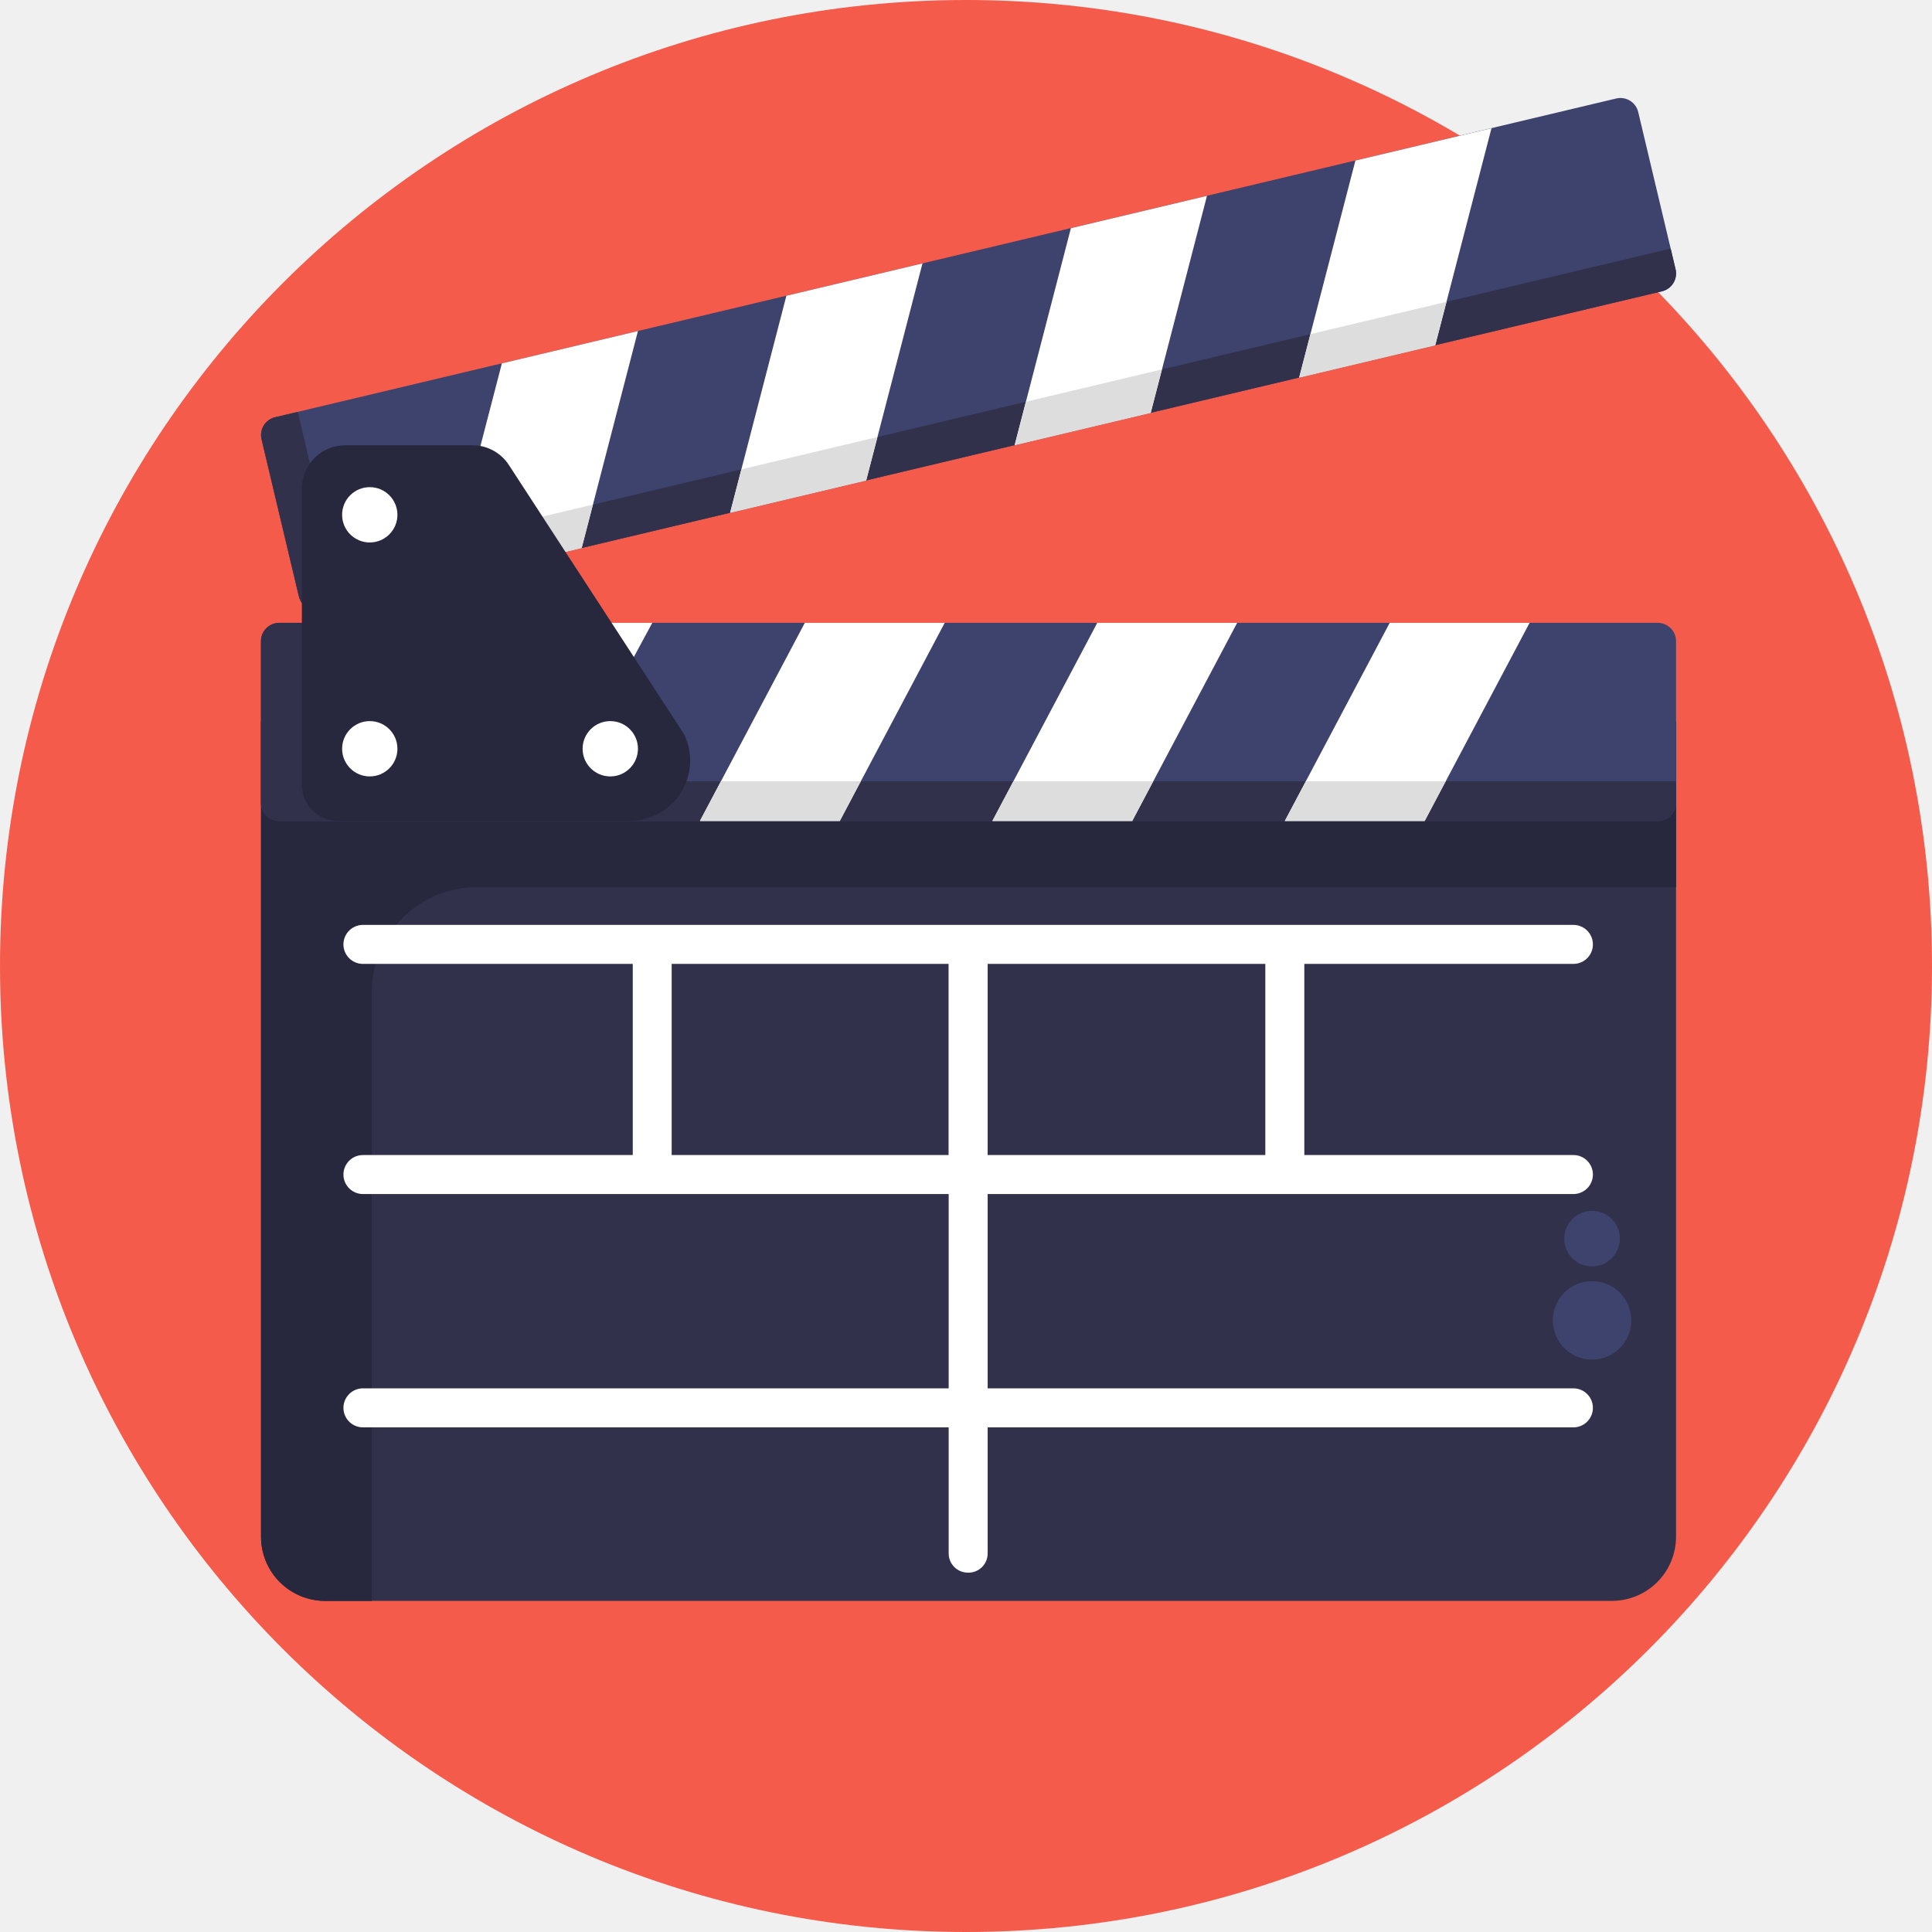
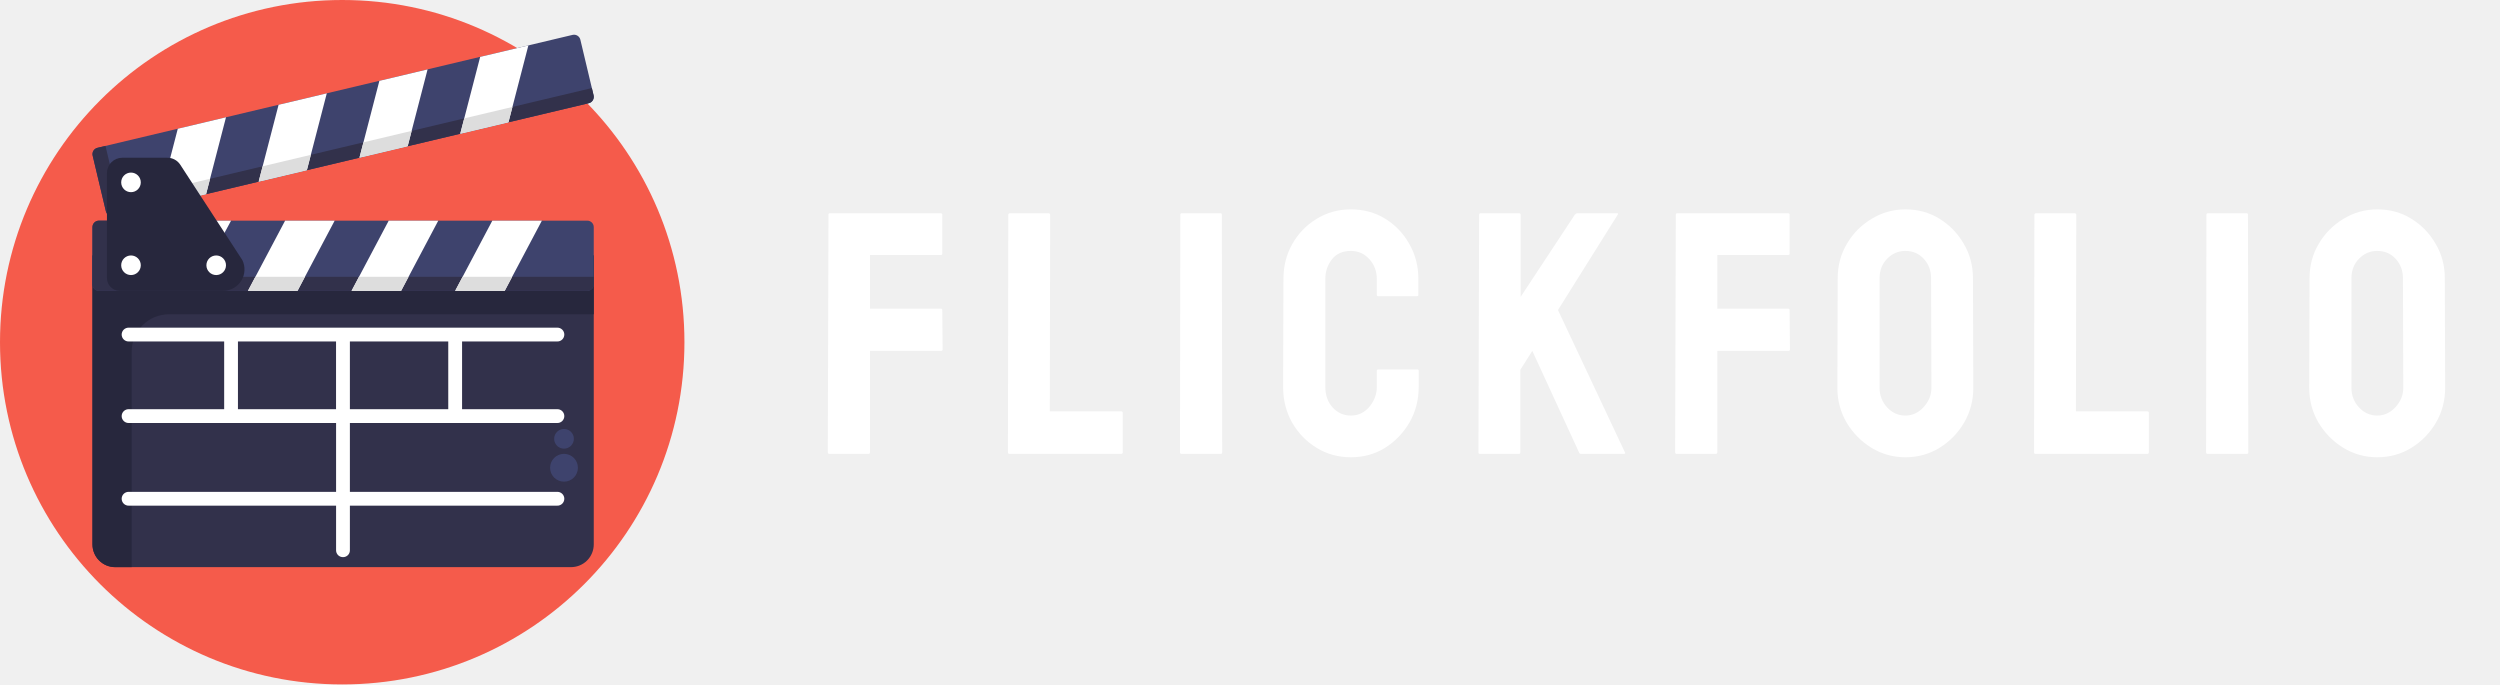
- <svg xmlns="http://www.w3.org/2000/svg" width="95" height="95" viewBox="0 0 95 95" fill="none">
-   <g clip-path="url(#clip0_14_406)">
+ <svg xmlns="http://www.w3.org/2000/svg" width="347" height="95" viewBox="0 0 347 95" fill="none">
+   <path d="M120.523 63H115.133C114.977 63 114.898 62.922 114.898 62.766L114.992 29.789C114.992 29.664 115.055 29.602 115.18 29.602H130.555C130.711 29.602 130.789 29.664 130.789 29.789V35.203C130.789 35.328 130.727 35.391 130.602 35.391H120.758V42.844H130.602C130.727 42.844 130.789 42.922 130.789 43.078L130.836 48.516C130.836 48.641 130.758 48.703 130.602 48.703H120.758V62.766C120.758 62.922 120.68 63 120.523 63ZM155.605 63H140.089C139.964 63 139.902 62.922 139.902 62.766L139.948 29.836C139.948 29.68 140.027 29.602 140.183 29.602H145.527C145.683 29.602 145.761 29.68 145.761 29.836L145.714 57.094H155.605C155.761 57.094 155.839 57.172 155.839 57.328V62.766C155.839 62.922 155.761 63 155.605 63ZM169.452 63H164.014C163.858 63 163.78 62.922 163.78 62.766L163.827 29.789C163.827 29.664 163.889 29.602 164.014 29.602H169.405C169.53 29.602 169.592 29.664 169.592 29.789L169.639 62.766C169.639 62.922 169.577 63 169.452 63ZM187.494 63.469C185.759 63.469 184.173 63.031 182.736 62.156C181.314 61.281 180.181 60.109 179.338 58.641C178.509 57.156 178.095 55.508 178.095 53.695L178.142 38.719C178.142 36.938 178.548 35.328 179.361 33.891C180.173 32.438 181.291 31.273 182.713 30.398C184.15 29.508 185.744 29.062 187.494 29.062C189.275 29.062 190.861 29.492 192.252 30.352C193.658 31.211 194.775 32.375 195.603 33.844C196.447 35.297 196.869 36.922 196.869 38.719V40.922C196.869 41.047 196.806 41.109 196.681 41.109H191.291C191.166 41.109 191.103 41.047 191.103 40.922V38.719C191.103 37.656 190.759 36.742 190.072 35.977C189.384 35.211 188.525 34.828 187.494 34.828C186.353 34.828 185.478 35.219 184.869 36C184.259 36.781 183.955 37.688 183.955 38.719V53.695C183.955 54.867 184.298 55.828 184.986 56.578C185.673 57.312 186.509 57.68 187.494 57.68C188.525 57.68 189.384 57.273 190.072 56.461C190.759 55.633 191.103 54.711 191.103 53.695V51.469C191.103 51.344 191.166 51.281 191.291 51.281H196.728C196.853 51.281 196.916 51.344 196.916 51.469V53.695C196.916 55.492 196.494 57.133 195.65 58.617C194.791 60.086 193.658 61.266 192.252 62.156C190.845 63.031 189.259 63.469 187.494 63.469ZM210.833 63H205.395C205.27 63 205.208 62.922 205.208 62.766L205.302 29.836C205.302 29.68 205.364 29.602 205.489 29.602H210.88C211.005 29.602 211.067 29.68 211.067 29.836V41.203L218.591 29.789C218.716 29.664 218.833 29.602 218.942 29.602H224.45C224.591 29.602 224.622 29.664 224.544 29.789L216.247 43.031L225.552 62.812C225.63 62.938 225.552 63 225.317 63H219.458C219.302 63 219.208 62.938 219.177 62.812L212.684 48.703L211.02 51.328V62.766C211.02 62.922 210.958 63 210.833 63ZM238.133 63H232.742C232.586 63 232.508 62.922 232.508 62.766L232.602 29.789C232.602 29.664 232.664 29.602 232.789 29.602H248.164C248.32 29.602 248.398 29.664 248.398 29.789V35.203C248.398 35.328 248.336 35.391 248.211 35.391H238.367V42.844H248.211C248.336 42.844 248.398 42.922 248.398 43.078L248.445 48.516C248.445 48.641 248.367 48.703 248.211 48.703H238.367V62.766C238.367 62.922 238.289 63 238.133 63ZM264.472 63.469C262.769 63.469 261.198 63.031 259.761 62.156C258.339 61.281 257.191 60.117 256.316 58.664C255.456 57.195 255.027 55.586 255.027 53.836L255.073 38.625C255.073 36.844 255.503 35.242 256.363 33.82C257.206 32.383 258.347 31.234 259.784 30.375C261.222 29.5 262.784 29.062 264.472 29.062C266.222 29.062 267.792 29.492 269.183 30.352C270.589 31.211 271.714 32.367 272.558 33.82C273.417 35.258 273.847 36.859 273.847 38.625L273.894 53.836C273.894 55.586 273.472 57.188 272.628 58.641C271.769 60.109 270.628 61.281 269.206 62.156C267.784 63.031 266.206 63.469 264.472 63.469ZM264.472 57.68C265.441 57.68 266.284 57.289 267.003 56.508C267.722 55.711 268.081 54.82 268.081 53.836L268.034 38.625C268.034 37.562 267.698 36.664 267.027 35.93C266.355 35.195 265.503 34.828 264.472 34.828C263.488 34.828 262.644 35.188 261.941 35.906C261.238 36.625 260.886 37.531 260.886 38.625V53.836C260.886 54.883 261.238 55.789 261.941 56.555C262.644 57.305 263.488 57.68 264.472 57.68ZM298.03 63H282.514C282.389 63 282.327 62.922 282.327 62.766L282.373 29.836C282.373 29.68 282.452 29.602 282.608 29.602H287.952C288.108 29.602 288.186 29.68 288.186 29.836L288.139 57.094H298.03C298.186 57.094 298.264 57.172 298.264 57.328V62.766C298.264 62.922 298.186 63 298.03 63ZM311.877 63H306.439C306.283 63 306.205 62.922 306.205 62.766L306.252 29.789C306.252 29.664 306.314 29.602 306.439 29.602H311.83C311.955 29.602 312.017 29.664 312.017 29.789L312.064 62.766C312.064 62.922 312.002 63 311.877 63ZM329.966 63.469C328.262 63.469 326.692 63.031 325.255 62.156C323.833 61.281 322.684 60.117 321.809 58.664C320.95 57.195 320.52 55.586 320.52 53.836L320.567 38.625C320.567 36.844 320.997 35.242 321.856 33.82C322.7 32.383 323.841 31.234 325.278 30.375C326.716 29.5 328.278 29.062 329.966 29.062C331.716 29.062 333.286 29.492 334.677 30.352C336.083 31.211 337.208 32.367 338.052 33.82C338.911 35.258 339.341 36.859 339.341 38.625L339.387 53.836C339.387 55.586 338.966 57.188 338.122 58.641C337.262 60.109 336.122 61.281 334.7 62.156C333.278 63.031 331.7 63.469 329.966 63.469ZM329.966 57.68C330.934 57.68 331.778 57.289 332.497 56.508C333.216 55.711 333.575 54.82 333.575 53.836L333.528 38.625C333.528 37.562 333.192 36.664 332.52 35.93C331.848 35.195 330.997 34.828 329.966 34.828C328.981 34.828 328.137 35.188 327.434 35.906C326.731 36.625 326.38 37.531 326.38 38.625V53.836C326.38 54.883 326.731 55.789 327.434 56.555C328.137 57.305 328.981 57.68 329.966 57.68Z" fill="white" />
+   <g clip-path="url(#clip0_53_85)">
    <path d="M47.5 95C73.734 95 95 73.734 95 47.5C95 21.267 73.734 0 47.5 0C21.267 0 0 21.267 0 47.5C0 73.734 21.267 95 47.5 95Z" fill="#F55B4B" />
    <path d="M12.834 35.458H82.414V75.564C82.414 76.4 82.082 77.203 81.49 77.794C80.899 78.386 80.097 78.718 79.26 78.718H15.989C15.152 78.718 14.35 78.386 13.758 77.794C13.167 77.203 12.834 76.4 12.834 75.564V35.458Z" fill="#32314B" />
    <path d="M82.414 35.458V43.622H23.455C22.082 43.622 20.765 44.167 19.794 45.138C18.823 46.109 18.277 47.426 18.276 48.799V78.722H15.99C15.154 78.722 14.352 78.39 13.76 77.798C13.168 77.207 12.836 76.404 12.836 75.568V35.458H82.414Z" fill="#27273D" />
    <path d="M78.284 66.854C79.35 66.854 80.214 65.99 80.214 64.925C80.214 63.859 79.35 62.995 78.284 62.995C77.218 62.995 76.354 63.859 76.354 64.925C76.354 65.99 77.218 66.854 78.284 66.854Z" fill="#3E436D" />
    <path d="M78.284 62.273C79.039 62.273 79.652 61.661 79.652 60.906C79.652 60.151 79.039 59.538 78.284 59.538C77.529 59.538 76.917 60.151 76.917 60.906C76.917 61.661 77.529 62.273 78.284 62.273Z" fill="#3E436D" />
    <path d="M81.514 30.626H13.734C13.237 30.626 12.834 31.029 12.834 31.526V39.468C12.834 39.965 13.237 40.368 13.734 40.368H81.514C82.011 40.368 82.414 39.965 82.414 39.468V31.526C82.414 31.029 82.011 30.626 81.514 30.626Z" fill="#3E436D" />
    <path d="M82.414 38.419V39.468C82.414 39.706 82.32 39.935 82.151 40.104C81.982 40.273 81.753 40.368 81.514 40.368H13.73C13.612 40.368 13.495 40.345 13.386 40.3C13.276 40.255 13.177 40.188 13.093 40.105C13.009 40.021 12.943 39.922 12.897 39.812C12.852 39.703 12.829 39.586 12.829 39.468V31.526C12.829 31.408 12.852 31.291 12.897 31.181C12.943 31.072 13.009 30.973 13.093 30.889C13.177 30.806 13.276 30.739 13.386 30.694C13.495 30.649 13.612 30.626 13.73 30.626H14.87V37.519C14.87 37.638 14.893 37.755 14.938 37.864C14.984 37.974 15.05 38.073 15.134 38.156C15.218 38.24 15.317 38.306 15.427 38.351C15.536 38.397 15.653 38.42 15.771 38.419H82.414Z" fill="#32314B" />
    <path d="M26.915 40.182H20.037L25.195 30.626H32.074L26.915 40.182Z" fill="white" />
    <path d="M41.295 40.368H34.417L39.575 30.626H46.453L41.295 40.368Z" fill="white" />
    <path d="M55.675 40.368H48.797L53.955 30.626H60.833L55.675 40.368Z" fill="white" />
    <path d="M70.055 40.368H63.177L68.335 30.626H75.213L70.055 40.368Z" fill="white" />
    <path d="M42.325 38.419L41.294 40.368H34.417L35.449 38.419H42.325Z" fill="#DDDDDD" />
    <path d="M56.705 38.419L55.673 40.368H48.797L49.829 38.419H56.705Z" fill="#DDDDDD" />
    <path d="M71.085 38.419L70.053 40.368H63.177L64.209 38.419H71.085Z" fill="#DDDDDD" />
    <path d="M79.471 4.843L13.527 20.516C13.044 20.631 12.745 21.116 12.86 21.6L14.696 29.326C14.811 29.809 15.296 30.108 15.78 29.993L81.723 14.32C82.207 14.205 82.505 13.72 82.391 13.236L80.554 5.51C80.439 5.026 79.954 4.728 79.471 4.843Z" fill="#3E436D" />
    <path d="M82.149 12.222L82.39 13.242C82.445 13.475 82.406 13.719 82.281 13.922C82.156 14.125 81.956 14.271 81.724 14.326L15.781 29.994C15.666 30.021 15.546 30.026 15.429 30.007C15.312 29.988 15.2 29.947 15.099 29.885C14.999 29.823 14.911 29.741 14.842 29.646C14.772 29.55 14.723 29.441 14.695 29.326L12.86 21.599C12.833 21.485 12.829 21.365 12.847 21.248C12.866 21.132 12.908 21.02 12.97 20.919C13.032 20.819 13.113 20.731 13.209 20.662C13.305 20.593 13.413 20.543 13.528 20.516L14.642 20.252L16.233 26.96C16.289 27.192 16.435 27.392 16.639 27.517C16.842 27.642 17.087 27.681 17.319 27.626L82.149 12.222Z" fill="#32314B" />
    <path d="M28.602 26.947L21.909 28.537L24.678 17.868L31.369 16.278L28.602 26.947Z" fill="white" />
    <path d="M42.592 23.624L35.901 25.214L38.668 14.543L45.359 12.953L42.592 23.624Z" fill="white" />
    <path d="M56.583 20.299L49.892 21.889L52.658 11.22L59.349 9.63L56.583 20.299Z" fill="white" />
    <path d="M70.573 16.976L63.882 18.566L66.648 7.895L73.339 6.305L70.573 16.976Z" fill="white" />
    <path d="M29.155 24.813L28.602 26.947L21.911 28.537L22.464 26.403L29.155 24.813Z" fill="#DDDDDD" />
    <path d="M43.145 21.49L42.592 23.624L35.901 25.212L36.454 23.078L43.145 21.49Z" fill="#DDDDDD" />
    <path d="M57.135 18.165L56.583 20.299L49.892 21.889L50.445 19.755L57.135 18.165Z" fill="#DDDDDD" />
    <path d="M71.126 14.842L70.573 16.976L63.882 18.566L64.435 16.43L71.126 14.842Z" fill="#DDDDDD" />
    <path d="M30.962 40.368H16.616C16.146 40.367 15.695 40.18 15.363 39.847C15.03 39.515 14.844 39.064 14.844 38.594V24.019C14.845 23.456 15.07 22.916 15.468 22.518C15.867 22.12 16.407 21.895 16.97 21.895H23.234C23.589 21.894 23.939 21.983 24.251 22.152C24.563 22.321 24.827 22.566 25.021 22.863L33.636 36.098C33.857 36.551 33.959 37.053 33.932 37.556C33.905 38.059 33.751 38.547 33.483 38.974C33.216 39.402 32.844 39.754 32.403 39.997C31.962 40.241 31.466 40.368 30.962 40.368Z" fill="#27273D" />
    <path d="M18.182 38.178C18.933 38.178 19.542 37.569 19.542 36.818C19.542 36.067 18.933 35.458 18.182 35.458C17.431 35.458 16.822 36.067 16.822 36.818C16.822 37.569 17.431 38.178 18.182 38.178Z" fill="white" />
    <path d="M18.182 26.674C18.933 26.674 19.542 26.065 19.542 25.314C19.542 24.563 18.933 23.954 18.182 23.954C17.431 23.954 16.822 24.563 16.822 25.314C16.822 26.065 17.431 26.674 18.182 26.674Z" fill="white" />
    <path d="M30.009 38.178C30.76 38.178 31.369 37.569 31.369 36.818C31.369 36.067 30.76 35.458 30.009 35.458C29.257 35.458 28.648 36.067 28.648 36.818C28.648 37.569 29.257 38.178 30.009 38.178Z" fill="white" />
    <path d="M77.325 58.713C77.454 58.718 77.583 58.698 77.705 58.652C77.826 58.606 77.937 58.537 78.03 58.447C78.124 58.358 78.198 58.25 78.249 58.131C78.3 58.012 78.326 57.884 78.326 57.754C78.326 57.625 78.3 57.496 78.249 57.377C78.198 57.258 78.124 57.151 78.03 57.061C77.937 56.972 77.826 56.902 77.705 56.856C77.583 56.811 77.454 56.79 77.325 56.796H64.136V47.396H77.325C77.454 47.402 77.583 47.381 77.705 47.336C77.826 47.29 77.937 47.22 78.03 47.131C78.124 47.041 78.198 46.934 78.249 46.815C78.3 46.696 78.326 46.567 78.326 46.438C78.326 46.308 78.3 46.18 78.249 46.061C78.198 45.942 78.124 45.834 78.03 45.745C77.937 45.655 77.826 45.586 77.705 45.54C77.583 45.494 77.454 45.474 77.325 45.479H17.889C17.759 45.474 17.63 45.494 17.509 45.54C17.387 45.586 17.277 45.655 17.183 45.745C17.09 45.834 17.015 45.942 16.964 46.061C16.913 46.18 16.887 46.308 16.887 46.438C16.887 46.567 16.913 46.696 16.964 46.815C17.015 46.934 17.09 47.041 17.183 47.131C17.277 47.22 17.387 47.29 17.509 47.336C17.63 47.381 17.759 47.402 17.889 47.396H31.114V56.796H17.889C17.759 56.79 17.63 56.811 17.509 56.856C17.387 56.902 17.277 56.972 17.183 57.061C17.09 57.151 17.015 57.258 16.964 57.377C16.913 57.496 16.887 57.625 16.887 57.754C16.887 57.884 16.913 58.012 16.964 58.131C17.015 58.25 17.09 58.358 17.183 58.447C17.277 58.537 17.387 58.606 17.509 58.652C17.63 58.698 17.759 58.718 17.889 58.713H46.648V68.268H17.889C17.759 68.263 17.63 68.283 17.509 68.329C17.387 68.374 17.277 68.444 17.183 68.534C17.09 68.623 17.015 68.731 16.964 68.85C16.913 68.969 16.887 69.097 16.887 69.227C16.887 69.356 16.913 69.484 16.964 69.603C17.015 69.723 17.09 69.83 17.183 69.92C17.277 70.009 17.387 70.079 17.509 70.124C17.63 70.17 17.759 70.191 17.889 70.185H46.648V76.386C46.648 76.636 46.748 76.877 46.925 77.054C47.102 77.231 47.342 77.33 47.593 77.33H47.623C47.746 77.33 47.869 77.306 47.984 77.258C48.098 77.211 48.202 77.141 48.29 77.054C48.377 76.966 48.447 76.862 48.494 76.747C48.541 76.633 48.565 76.51 48.565 76.386V70.185H77.325C77.454 70.191 77.583 70.17 77.705 70.124C77.826 70.079 77.937 70.009 78.03 69.92C78.124 69.83 78.198 69.723 78.249 69.603C78.3 69.484 78.326 69.356 78.326 69.227C78.326 69.097 78.3 68.969 78.249 68.85C78.198 68.731 78.124 68.623 78.03 68.534C77.937 68.444 77.826 68.374 77.705 68.329C77.583 68.283 77.454 68.263 77.325 68.268H48.565V58.713H77.325ZM62.218 56.796H48.565V47.396H62.218V56.796ZM33.027 56.796V47.396H46.643V56.796H33.027Z" fill="white" />
  </g>
  <defs>
-     <clipPath id="clip0_14_406">
+     <clipPath id="clip0_53_85">
      <rect width="95" height="95" fill="white" />
    </clipPath>
  </defs>
</svg>
